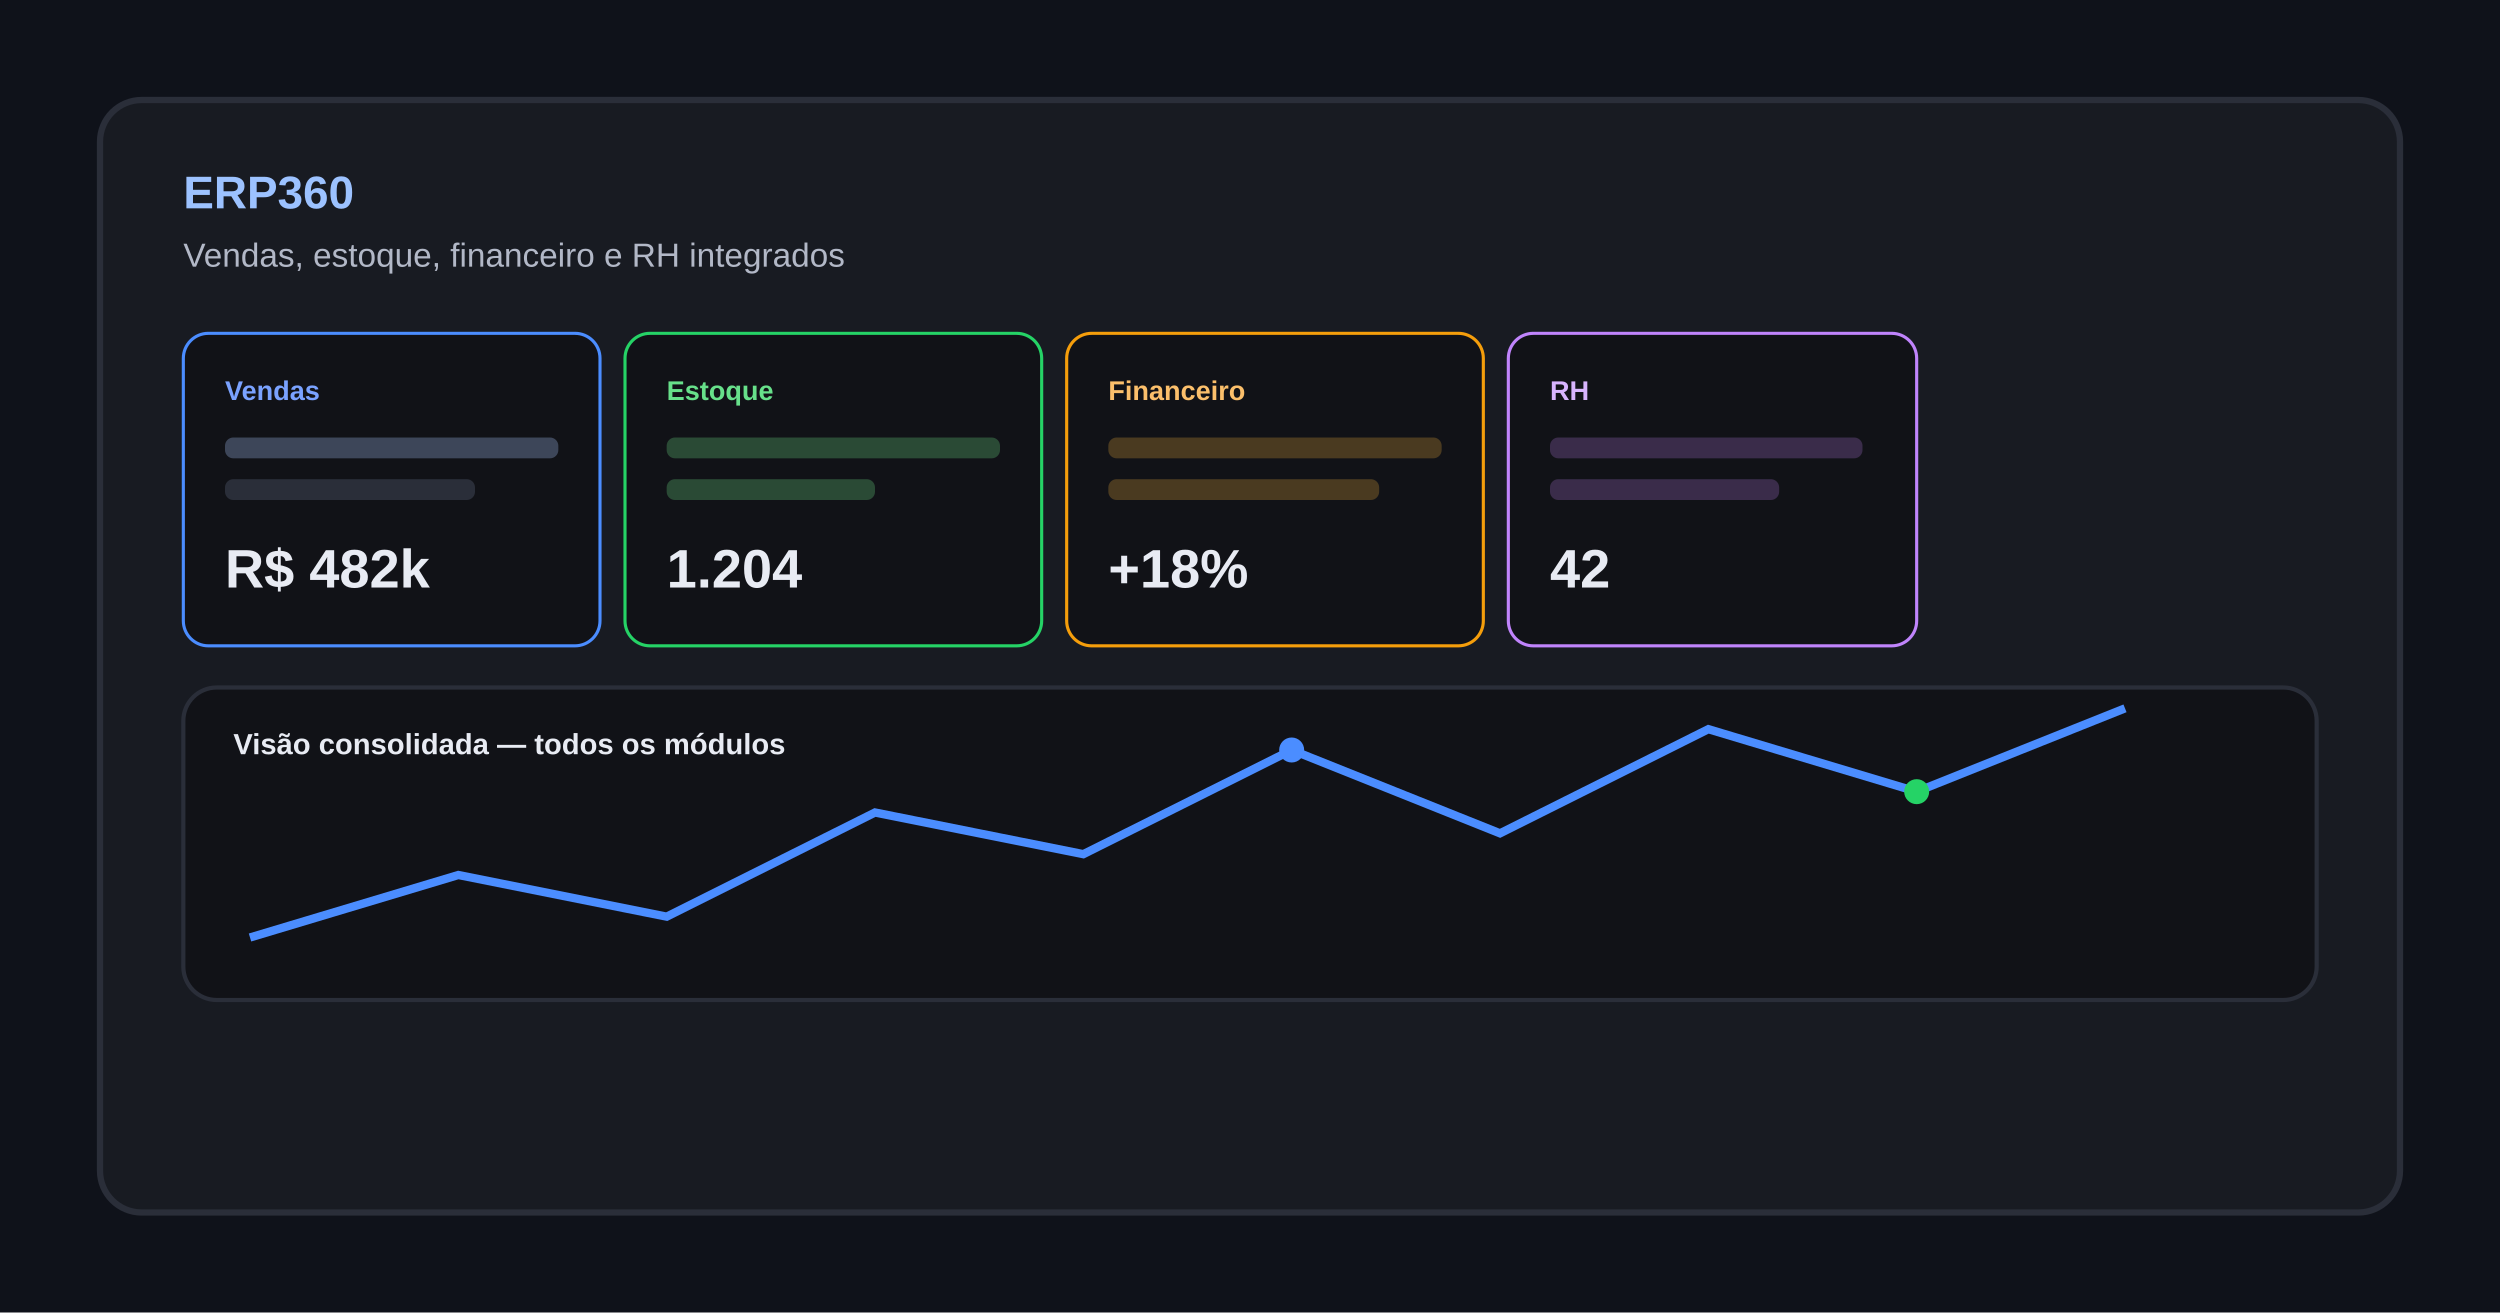
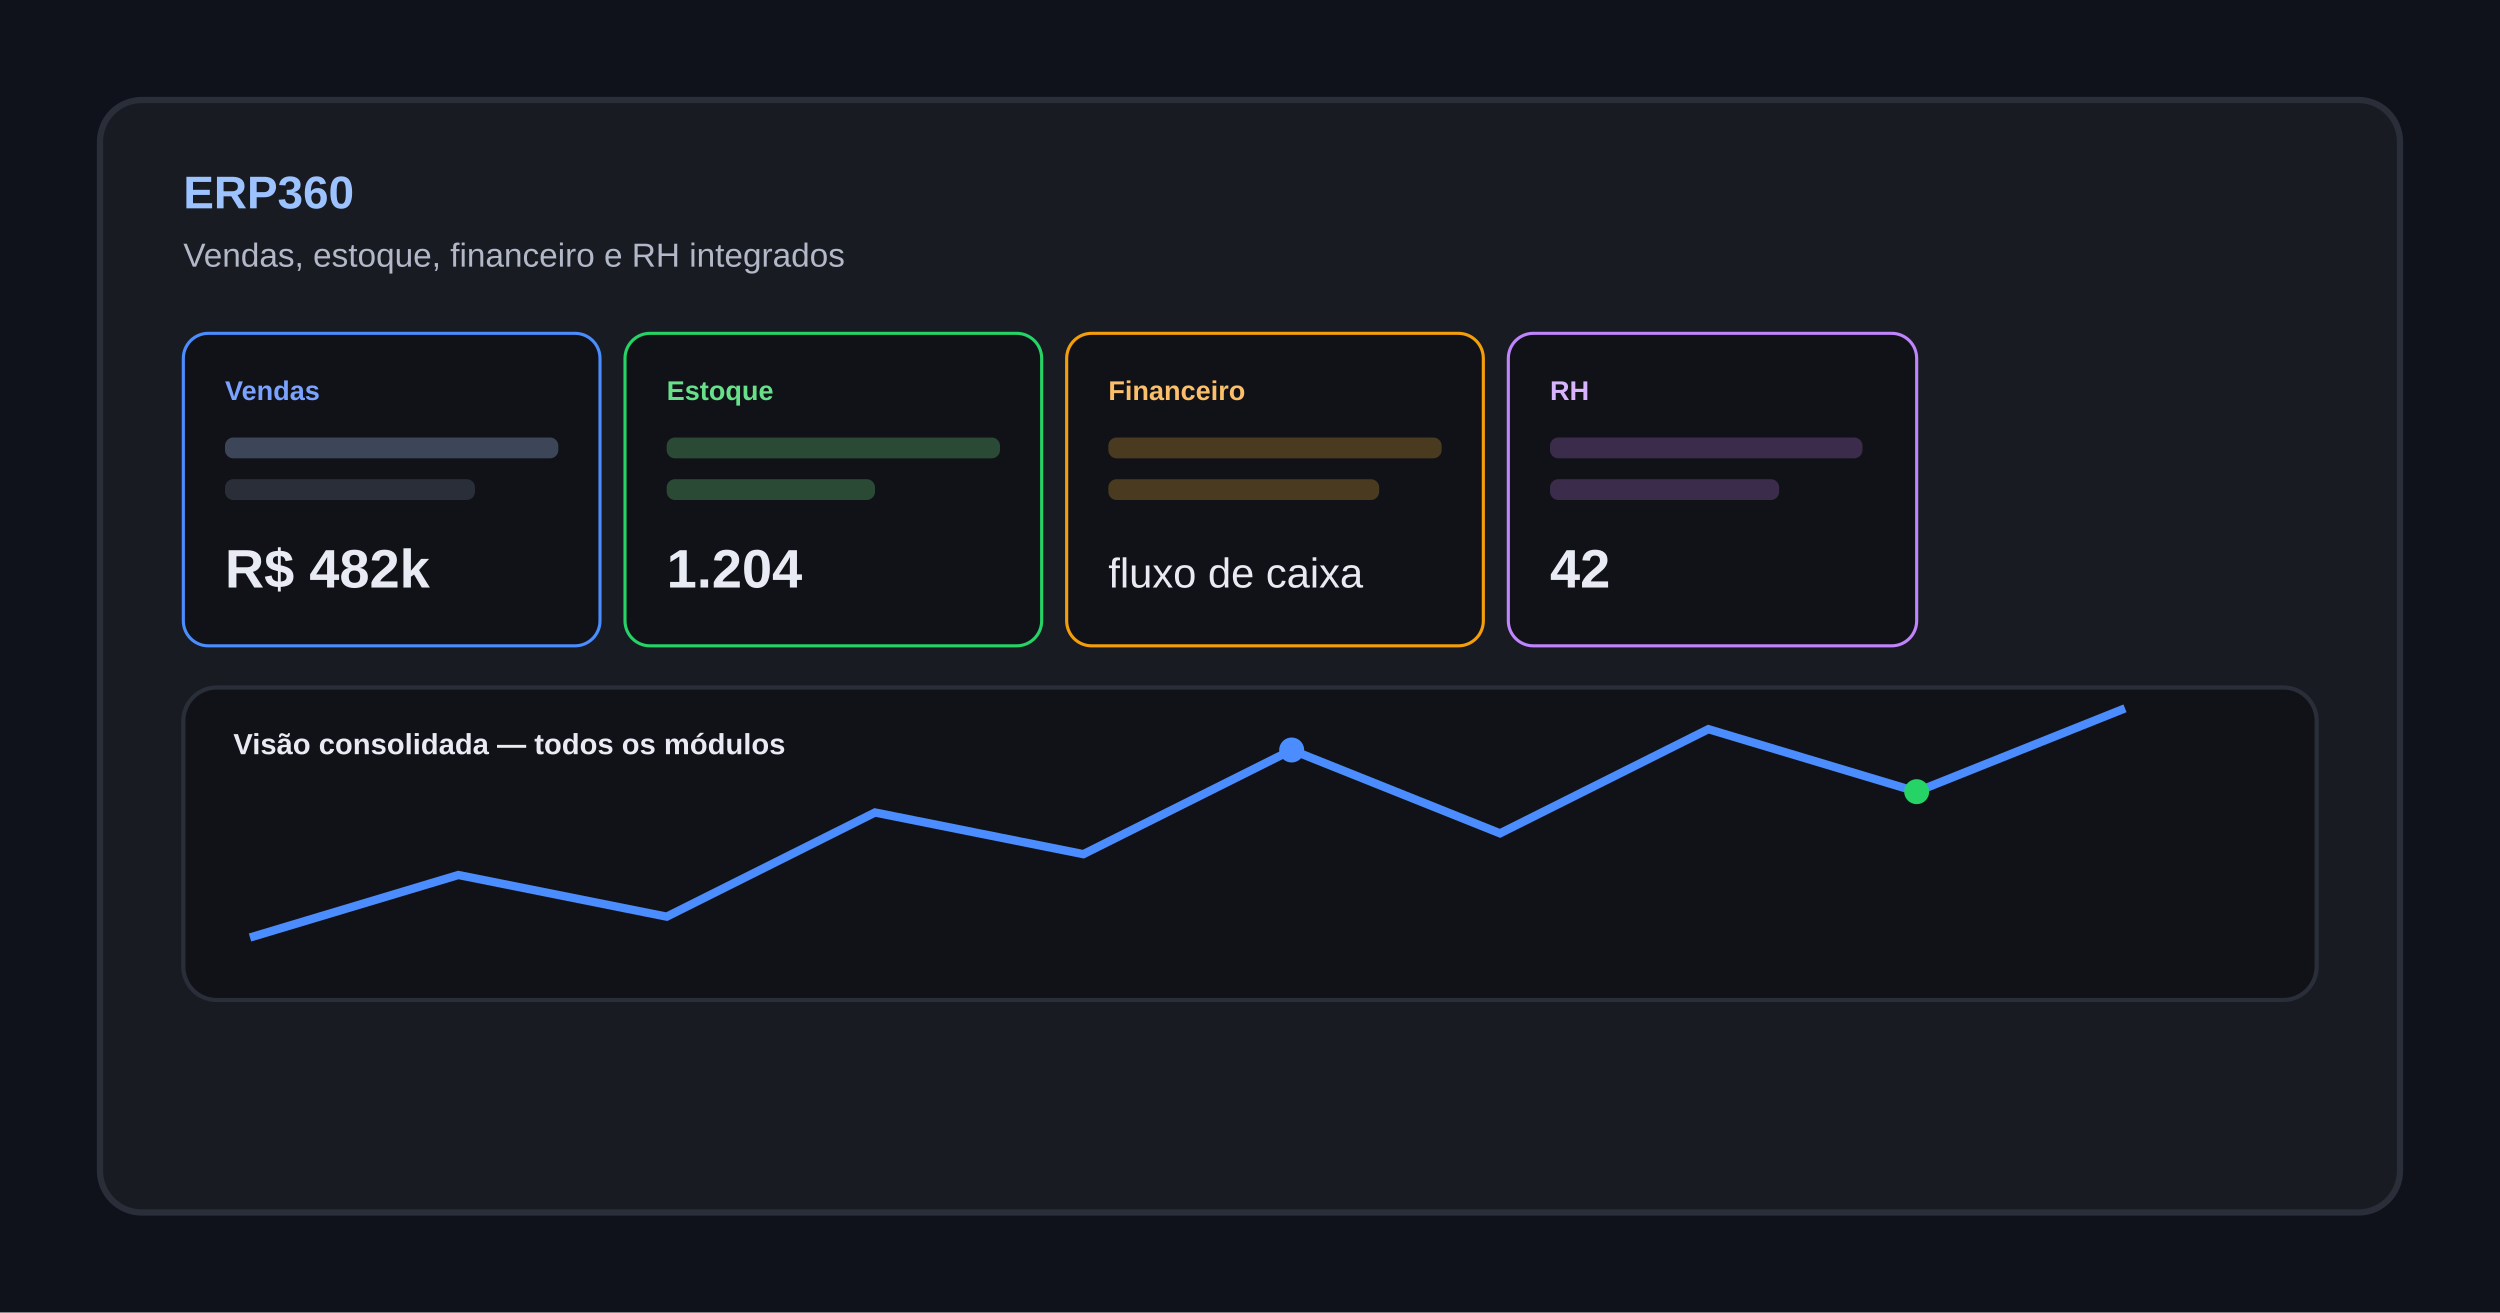
<svg xmlns="http://www.w3.org/2000/svg" width="1200" height="630" viewBox="0 0 1200 630" fill="none">
  <rect width="1200" height="630" fill="#0f121a" />
  <rect x="48" y="48" width="1104" height="534" rx="20" fill="#181b22" stroke="#2a2e39" stroke-width="3" />
  <text x="88" y="100" fill="#9cc2ff" font-size="22" font-weight="bold" font-family="Arial, Helvetica, sans-serif">ERP360</text>
  <text x="88" y="128" fill="#b2b8c7" font-size="16" font-family="Arial, Helvetica, sans-serif">Vendas, estoque, financeiro e RH integrados</text>
  <rect x="88" y="160" width="200" height="150" rx="12" fill="#111217" stroke="#4b8dff" stroke-width="1.5" />
  <text x="108" y="192" fill="#7aa2ff" font-size="13" font-weight="bold" font-family="Arial, Helvetica, sans-serif">Vendas</text>
  <rect x="108" y="210" width="160" height="10" rx="4" fill="#3d4659" />
  <rect x="108" y="230" width="120" height="10" rx="4" fill="#2a2e39" />
  <text x="108" y="282" fill="#e8ebf3" font-size="26" font-weight="bold" font-family="Arial, Helvetica, sans-serif">R$ 482k</text>
  <rect x="300" y="160" width="200" height="150" rx="12" fill="#111217" stroke="#25d366" stroke-width="1.5" />
  <text x="320" y="192" fill="#67e08a" font-size="13" font-weight="bold" font-family="Arial, Helvetica, sans-serif">Estoque</text>
  <rect x="320" y="210" width="160" height="10" rx="4" fill="#2a4a35" />
  <rect x="320" y="230" width="100" height="10" rx="4" fill="#2a4a35" />
  <text x="320" y="282" fill="#e8ebf3" font-size="26" font-weight="bold" font-family="Arial, Helvetica, sans-serif">1.204</text>
  <rect x="512" y="160" width="200" height="150" rx="12" fill="#111217" stroke="#f59e0b" stroke-width="1.5" />
  <text x="532" y="192" fill="#fbbf6b" font-size="13" font-weight="bold" font-family="Arial, Helvetica, sans-serif">Financeiro</text>
  <rect x="532" y="210" width="160" height="10" rx="4" fill="#4a3a20" />
  <rect x="532" y="230" width="130" height="10" rx="4" fill="#4a3a20" />
-   <text x="532" y="282" fill="#e8ebf3" font-size="26" font-weight="bold" font-family="Arial, Helvetica, sans-serif">+18%</text>
+   <text x="532" y="282" fill="#e8ebf3" font-size="20" font-family="Arial, Helvetica, sans-serif">fluxo de caixa</text>
  <rect x="724" y="160" width="196" height="150" rx="12" fill="#111217" stroke="#c084fc" stroke-width="1.5" />
  <text x="744" y="192" fill="#d8b4fe" font-size="13" font-weight="bold" font-family="Arial, Helvetica, sans-serif">RH</text>
  <rect x="744" y="210" width="150" height="10" rx="4" fill="#3a2c4a" />
  <rect x="744" y="230" width="110" height="10" rx="4" fill="#3a2c4a" />
  <text x="744" y="282" fill="#e8ebf3" font-size="26" font-weight="bold" font-family="Arial, Helvetica, sans-serif">42</text>
  <rect x="88" y="330" width="1024" height="150" rx="16" fill="#111217" stroke="#2a2e39" stroke-width="2" />
  <text x="112" y="362" fill="#e8ebf3" font-size="14" font-weight="bold" font-family="Arial, Helvetica, sans-serif">Visão consolidada — todos os módulos</text>
  <polyline points="120,450 220,420 320,440 420,390 520,410 620,360 720,400 820,350 920,380 1020,340" fill="none" stroke="#4b8dff" stroke-width="4" />
  <circle cx="620" cy="360" r="6" fill="#4b8dff" />
  <circle cx="920" cy="380" r="6" fill="#25d366" />
</svg>
